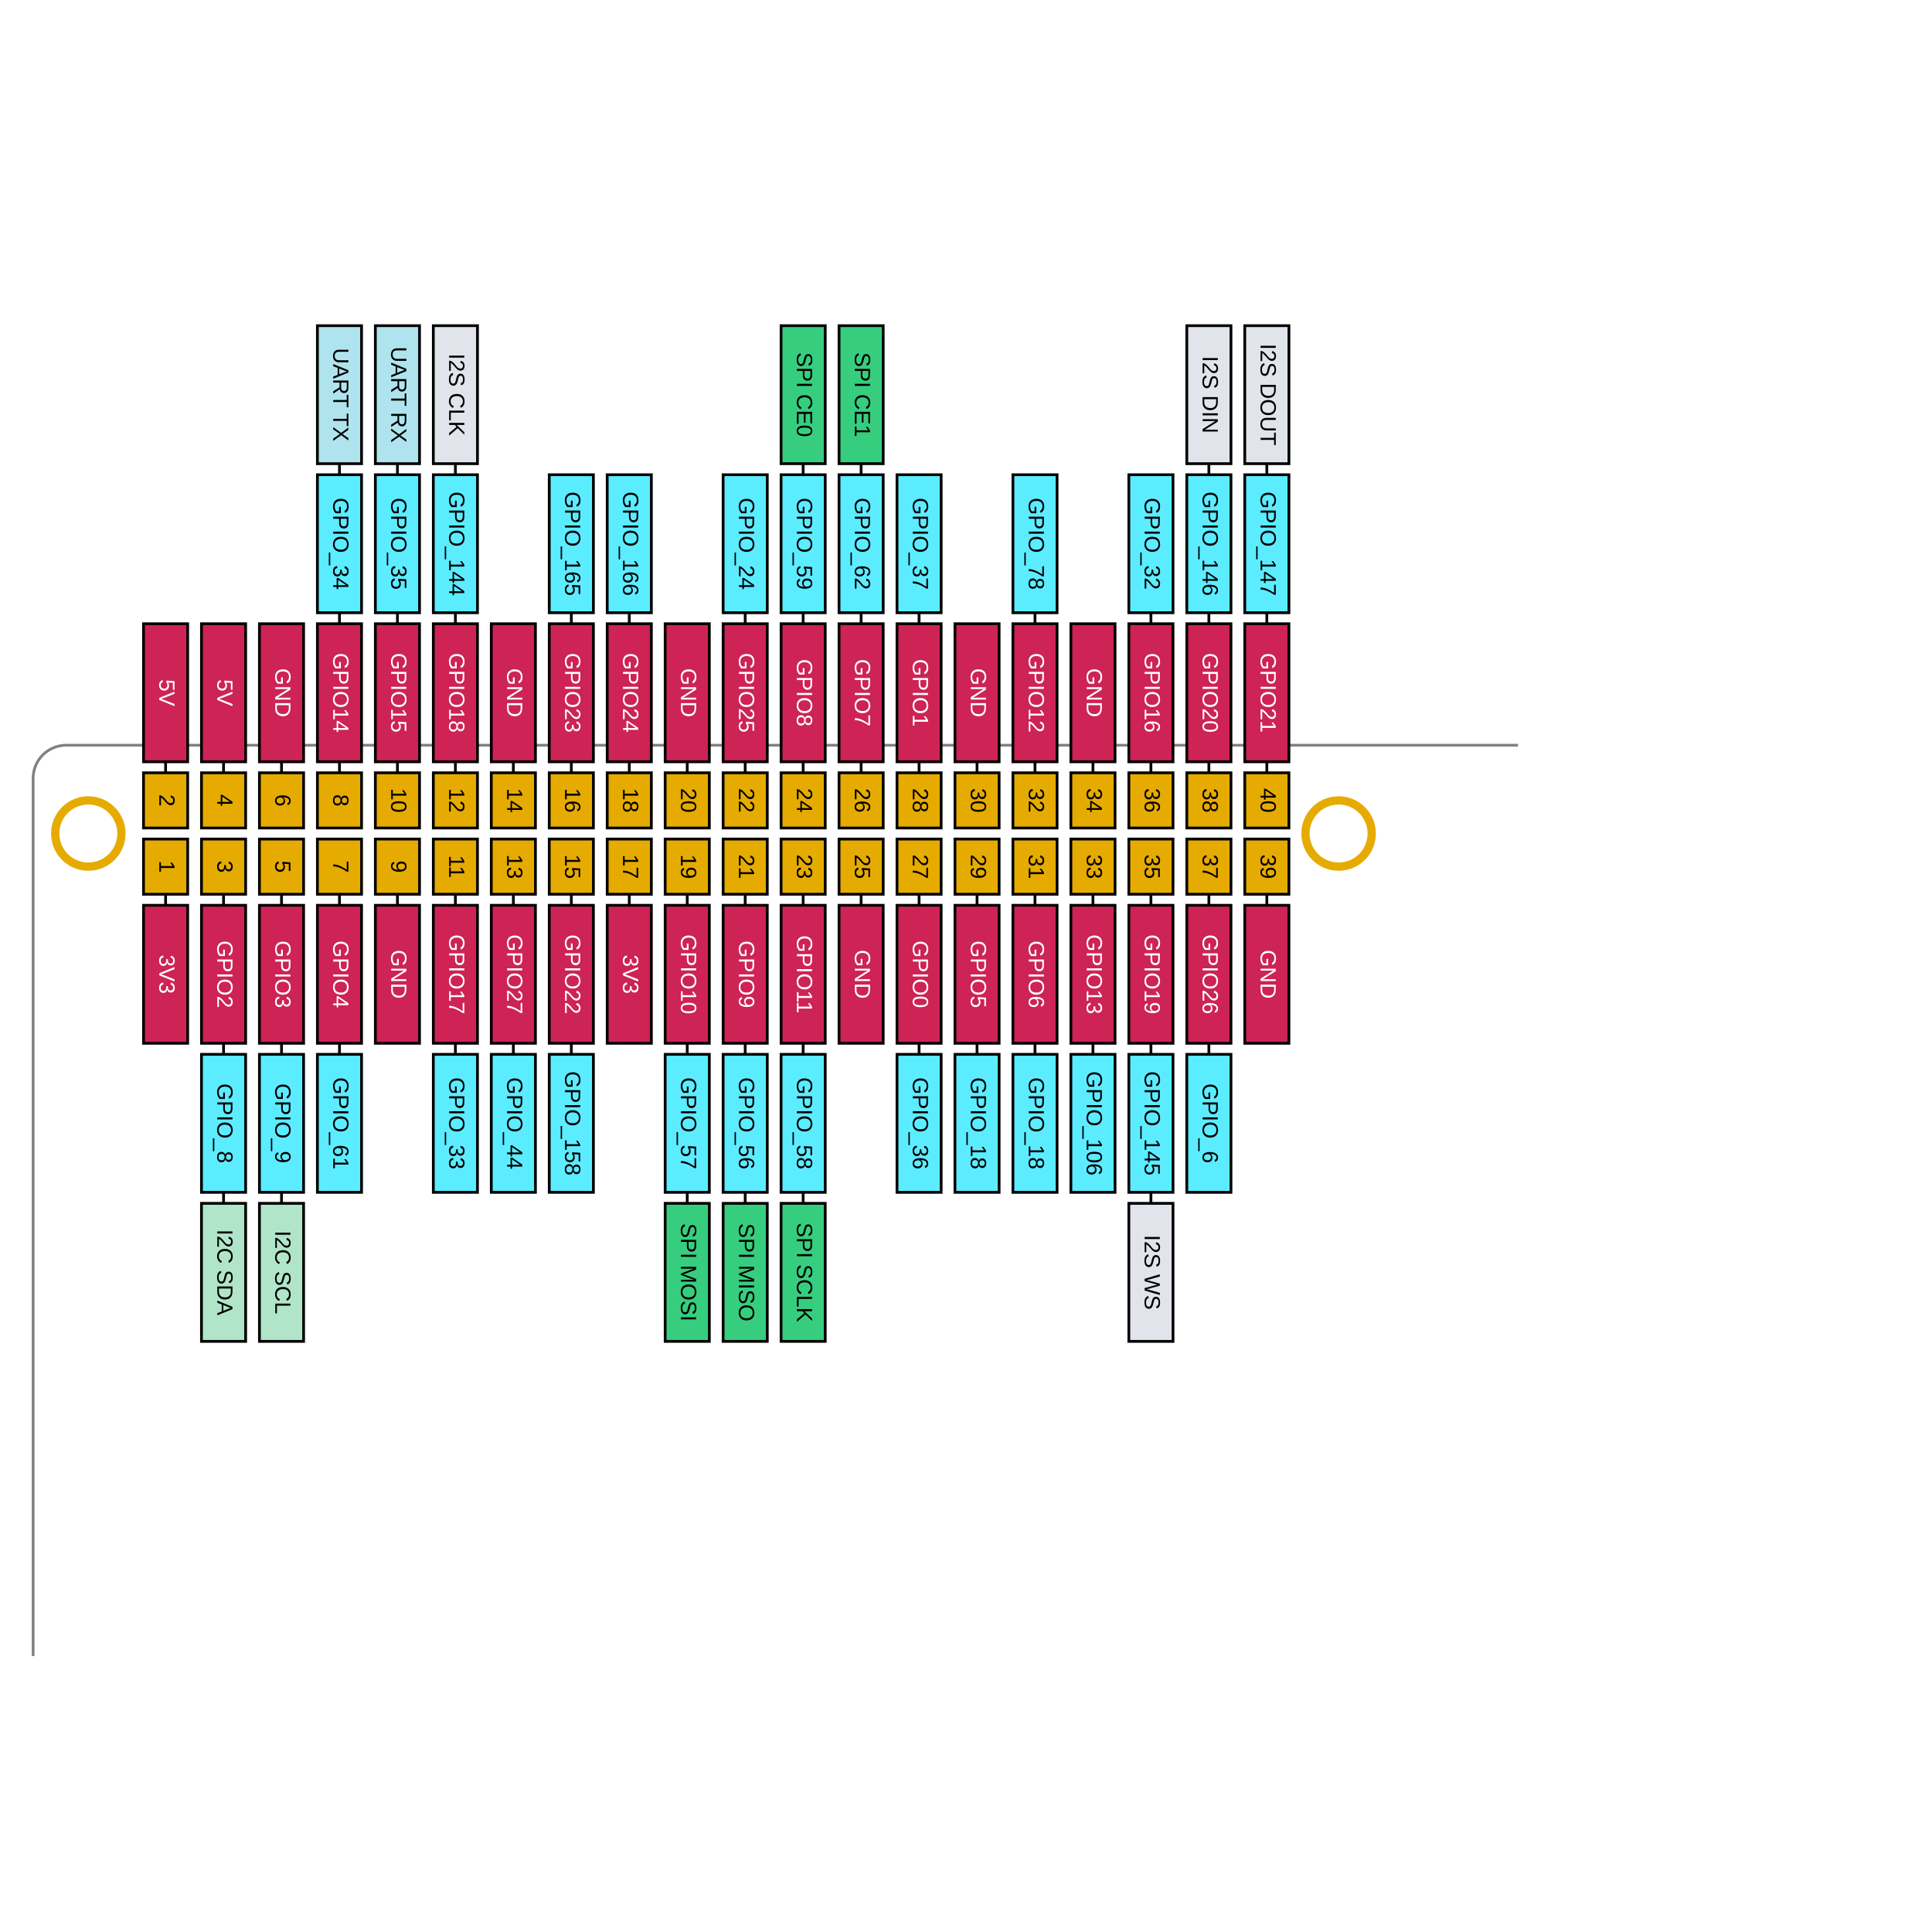
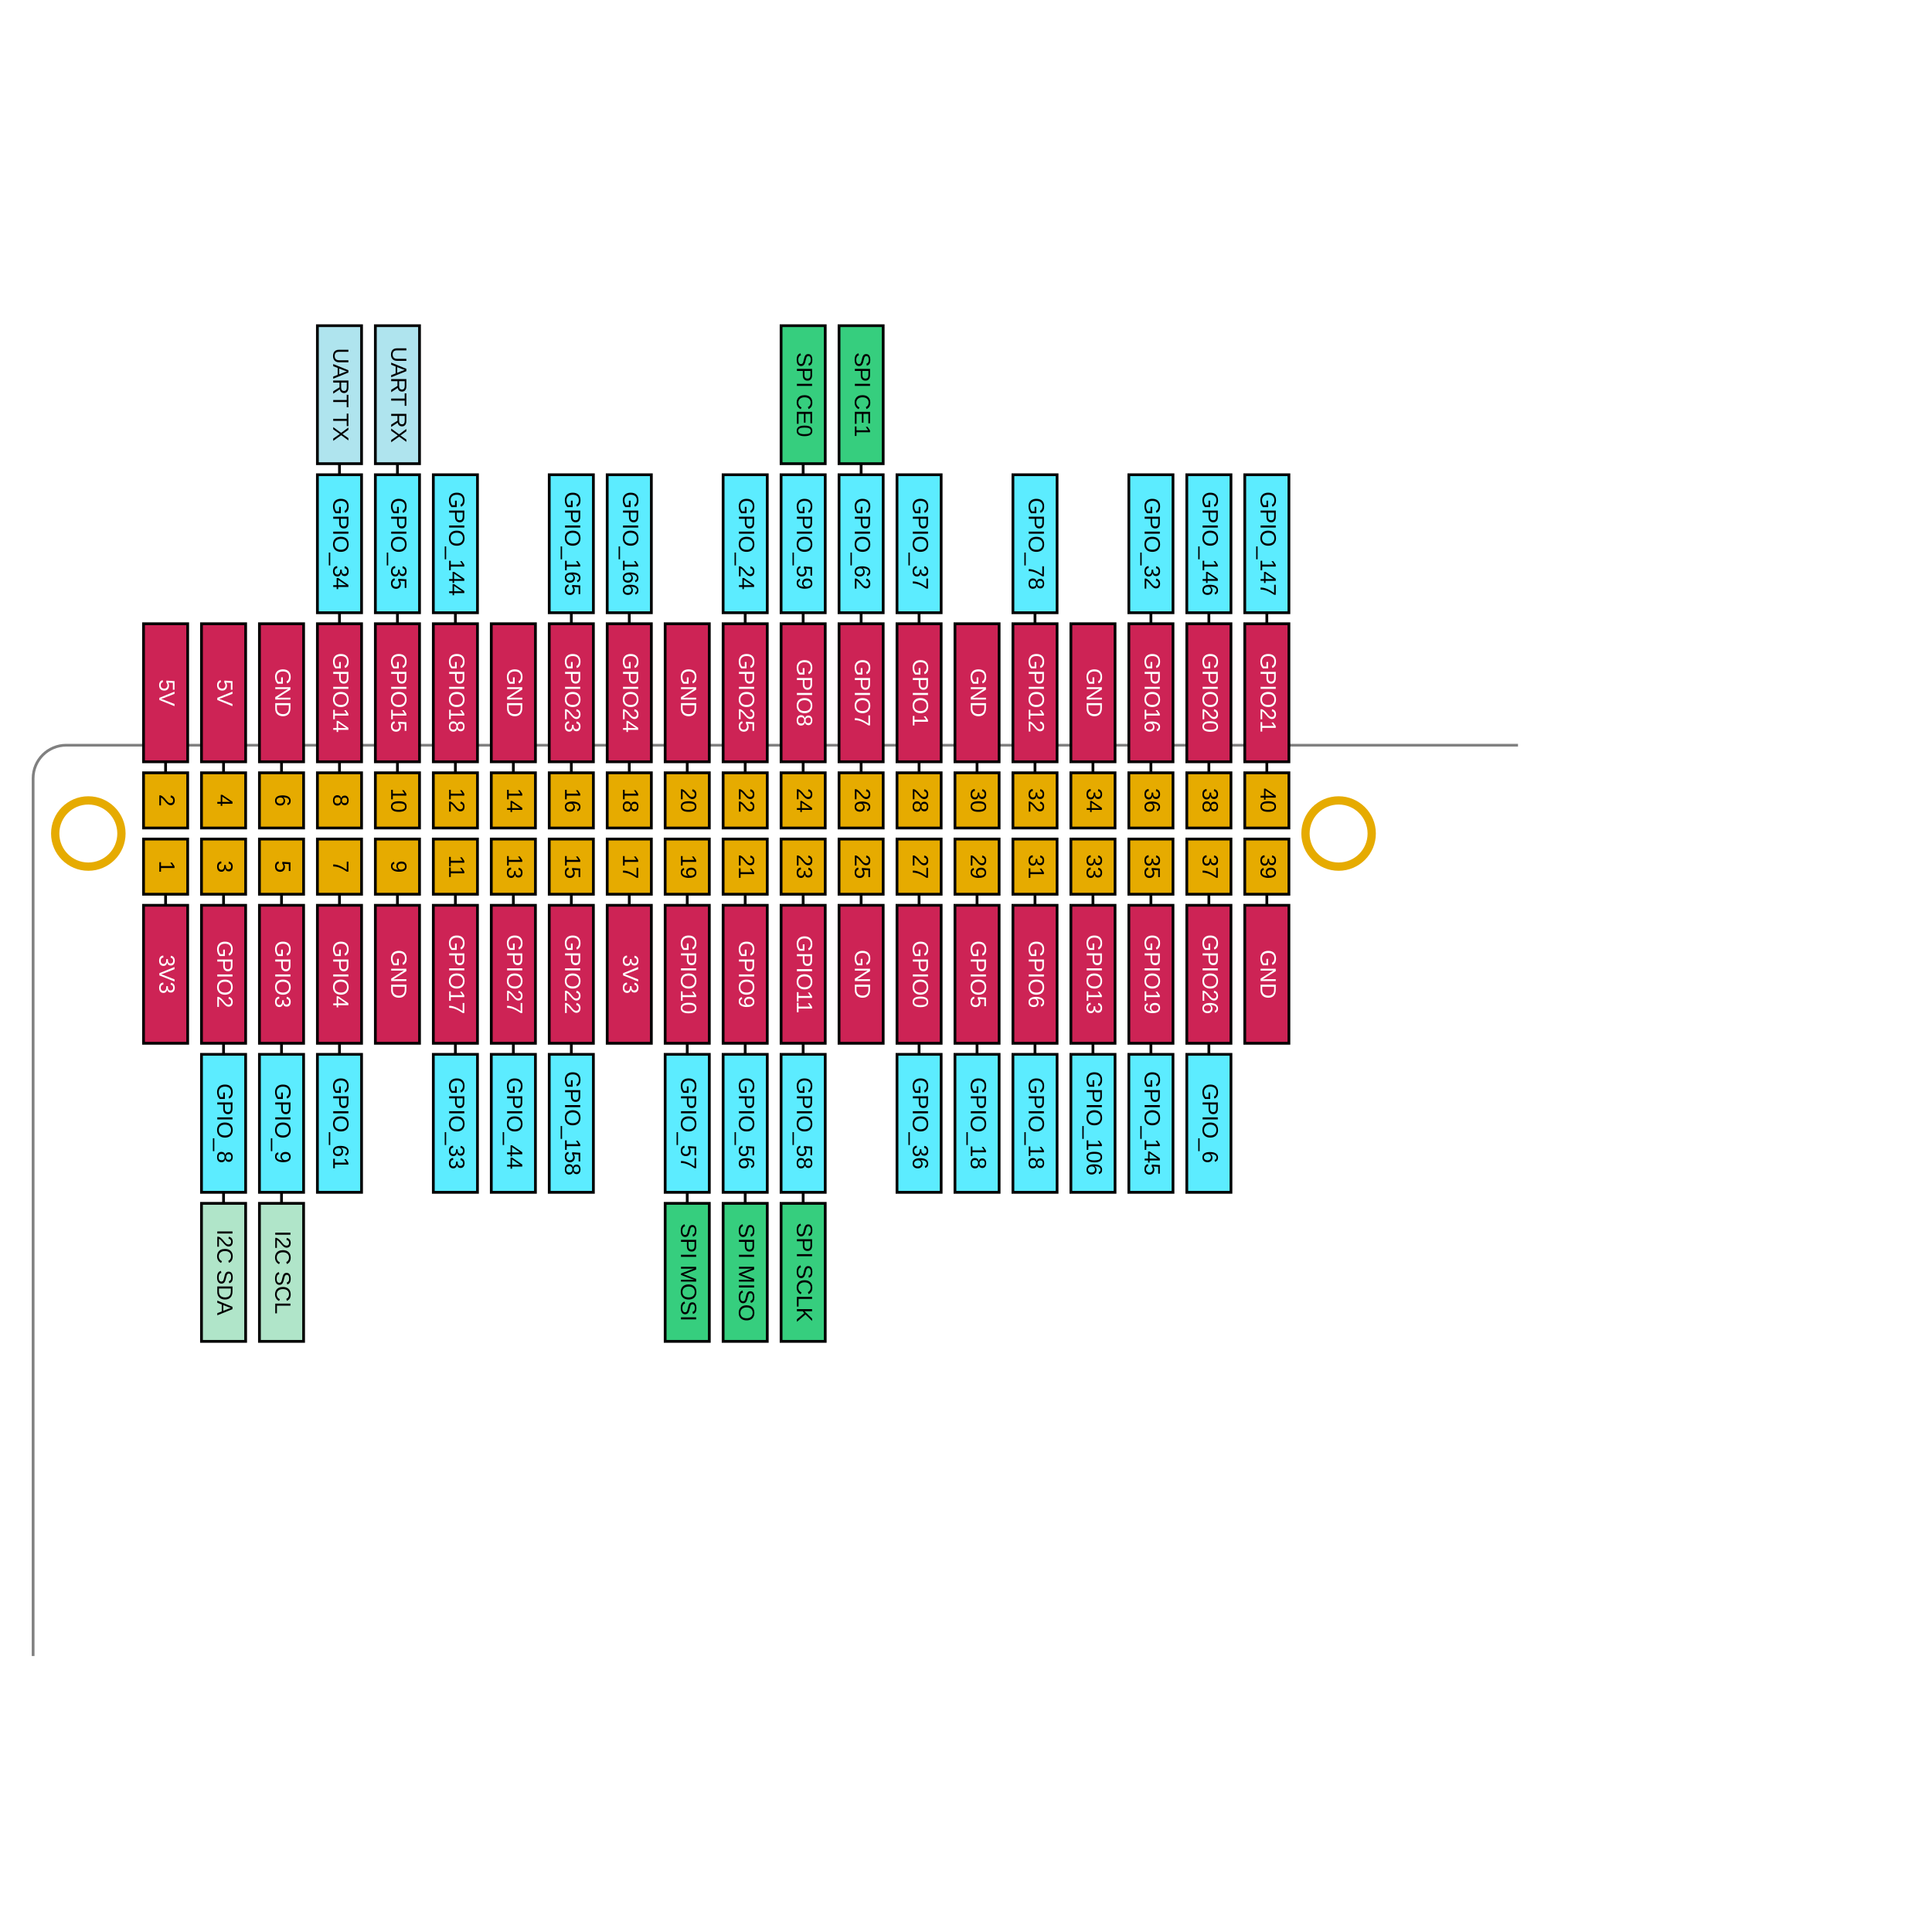
<svg xmlns="http://www.w3.org/2000/svg" width="700" height="700">
  <rect x="0" y="0" width="700" height="700" fill="white">
  </rect>
  <circle cx="32" cy="302" r="12" fill="white" stroke="#E6AB00" stroke-width="3">
  </circle>
  <circle cx="485" cy="302" r="12" fill="white" stroke="#E6AB00" stroke-width="3">
  </circle>
  <path d="M12 600 L12 282 A12 12 0 0 1 24 270 L550 270" fill="none" stroke="#808080" stroke-width="1">
  </path>
  <g transform="translate(60,304) rotate(90) ">
    <line x1="0" y1="0" x2="0" y2="0" stroke="black" stroke-width="1">
    </line>
    <rect x="0" y="-8" width="20" height="16" stroke="black" fill="#E6AB00">
    </rect>
    <text x="10" y="0" text-anchor="middle" dominant-baseline="middle" font-family="Arial, Helvetica, sans-serif" font-size="8px" fill="black">
1    </text>
    <line x1="20" y1="0" x2="24" y2="0" stroke="black" stroke-width="1">
    </line>
    <rect x="24" y="-8" width="50" height="16" stroke="black" fill="#CD2355">
    </rect>
    <text x="49" y="0" text-anchor="middle" dominant-baseline="middle" font-family="Arial, Helvetica, sans-serif" font-size="8px" fill="white">
3V3    </text>
  </g>
  <g transform="translate(81,304) rotate(90) ">
    <line x1="0" y1="0" x2="0" y2="0" stroke="black" stroke-width="1">
    </line>
    <rect x="0" y="-8" width="20" height="16" stroke="black" fill="#E6AB00">
    </rect>
    <text x="10" y="0" text-anchor="middle" dominant-baseline="middle" font-family="Arial, Helvetica, sans-serif" font-size="8px" fill="black">
3    </text>
    <line x1="20" y1="0" x2="24" y2="0" stroke="black" stroke-width="1">
    </line>
    <rect x="24" y="-8" width="50" height="16" stroke="black" fill="#CD2355">
    </rect>
    <text x="49" y="0" text-anchor="middle" dominant-baseline="middle" font-family="Arial, Helvetica, sans-serif" font-size="8px" fill="white">
GPIO2    </text>
    <line x1="74" y1="0" x2="78" y2="0" stroke="black" stroke-width="1">
    </line>
    <rect x="78" y="-8" width="50" height="16" stroke="black" fill="#5CECFF">
    </rect>
    <text x="103" y="0" text-anchor="middle" dominant-baseline="middle" font-family="Arial, Helvetica, sans-serif" font-size="8px" fill="black">
GPIO_8    </text>
    <line x1="128" y1="0" x2="132" y2="0" stroke="black" stroke-width="1">
    </line>
    <rect x="132" y="-8" width="50" height="16" stroke="black" fill="#B0E5C9">
    </rect>
    <text x="157" y="0" text-anchor="middle" dominant-baseline="middle" font-family="Arial, Helvetica, sans-serif" font-size="8px" fill="black">
I2C SDA    </text>
  </g>
  <g transform="translate(102,304) rotate(90) ">
    <line x1="0" y1="0" x2="0" y2="0" stroke="black" stroke-width="1">
    </line>
    <rect x="0" y="-8" width="20" height="16" stroke="black" fill="#E6AB00">
    </rect>
    <text x="10" y="0" text-anchor="middle" dominant-baseline="middle" font-family="Arial, Helvetica, sans-serif" font-size="8px" fill="black">
5    </text>
    <line x1="20" y1="0" x2="24" y2="0" stroke="black" stroke-width="1">
    </line>
    <rect x="24" y="-8" width="50" height="16" stroke="black" fill="#CD2355">
    </rect>
    <text x="49" y="0" text-anchor="middle" dominant-baseline="middle" font-family="Arial, Helvetica, sans-serif" font-size="8px" fill="white">
GPIO3    </text>
    <line x1="74" y1="0" x2="78" y2="0" stroke="black" stroke-width="1">
    </line>
    <rect x="78" y="-8" width="50" height="16" stroke="black" fill="#5CECFF">
    </rect>
    <text x="103" y="0" text-anchor="middle" dominant-baseline="middle" font-family="Arial, Helvetica, sans-serif" font-size="8px" fill="black">
GPIO_9    </text>
    <line x1="128" y1="0" x2="132" y2="0" stroke="black" stroke-width="1">
    </line>
    <rect x="132" y="-8" width="50" height="16" stroke="black" fill="#B0E5C9">
    </rect>
    <text x="157" y="0" text-anchor="middle" dominant-baseline="middle" font-family="Arial, Helvetica, sans-serif" font-size="8px" fill="black">
I2C SCL    </text>
  </g>
  <g transform="translate(123,304) rotate(90) ">
    <line x1="0" y1="0" x2="0" y2="0" stroke="black" stroke-width="1">
    </line>
    <rect x="0" y="-8" width="20" height="16" stroke="black" fill="#E6AB00">
    </rect>
    <text x="10" y="0" text-anchor="middle" dominant-baseline="middle" font-family="Arial, Helvetica, sans-serif" font-size="8px" fill="black">
7    </text>
    <line x1="20" y1="0" x2="24" y2="0" stroke="black" stroke-width="1">
    </line>
    <rect x="24" y="-8" width="50" height="16" stroke="black" fill="#CD2355">
    </rect>
    <text x="49" y="0" text-anchor="middle" dominant-baseline="middle" font-family="Arial, Helvetica, sans-serif" font-size="8px" fill="white">
GPIO4    </text>
    <line x1="74" y1="0" x2="78" y2="0" stroke="black" stroke-width="1">
    </line>
    <rect x="78" y="-8" width="50" height="16" stroke="black" fill="#5CECFF">
    </rect>
    <text x="103" y="0" text-anchor="middle" dominant-baseline="middle" font-family="Arial, Helvetica, sans-serif" font-size="8px" fill="black">
GPIO_61    </text>
  </g>
  <g transform="translate(144,304) rotate(90) ">
    <line x1="0" y1="0" x2="0" y2="0" stroke="black" stroke-width="1">
    </line>
    <rect x="0" y="-8" width="20" height="16" stroke="black" fill="#E6AB00">
    </rect>
    <text x="10" y="0" text-anchor="middle" dominant-baseline="middle" font-family="Arial, Helvetica, sans-serif" font-size="8px" fill="black">
9    </text>
    <line x1="20" y1="0" x2="24" y2="0" stroke="black" stroke-width="1">
    </line>
    <rect x="24" y="-8" width="50" height="16" stroke="black" fill="#CD2355">
    </rect>
    <text x="49" y="0" text-anchor="middle" dominant-baseline="middle" font-family="Arial, Helvetica, sans-serif" font-size="8px" fill="white">
GND    </text>
  </g>
  <g transform="translate(165,304) rotate(90) ">
    <line x1="0" y1="0" x2="0" y2="0" stroke="black" stroke-width="1">
    </line>
    <rect x="0" y="-8" width="20" height="16" stroke="black" fill="#E6AB00">
    </rect>
    <text x="10" y="0" text-anchor="middle" dominant-baseline="middle" font-family="Arial, Helvetica, sans-serif" font-size="8px" fill="black">
11    </text>
    <line x1="20" y1="0" x2="24" y2="0" stroke="black" stroke-width="1">
    </line>
    <rect x="24" y="-8" width="50" height="16" stroke="black" fill="#CD2355">
    </rect>
    <text x="49" y="0" text-anchor="middle" dominant-baseline="middle" font-family="Arial, Helvetica, sans-serif" font-size="8px" fill="white">
GPIO17    </text>
    <line x1="74" y1="0" x2="78" y2="0" stroke="black" stroke-width="1">
    </line>
    <rect x="78" y="-8" width="50" height="16" stroke="black" fill="#5CECFF">
    </rect>
    <text x="103" y="0" text-anchor="middle" dominant-baseline="middle" font-family="Arial, Helvetica, sans-serif" font-size="8px" fill="black">
GPIO_33    </text>
  </g>
  <g transform="translate(186,304) rotate(90) ">
    <line x1="0" y1="0" x2="0" y2="0" stroke="black" stroke-width="1">
    </line>
    <rect x="0" y="-8" width="20" height="16" stroke="black" fill="#E6AB00">
    </rect>
    <text x="10" y="0" text-anchor="middle" dominant-baseline="middle" font-family="Arial, Helvetica, sans-serif" font-size="8px" fill="black">
13    </text>
    <line x1="20" y1="0" x2="24" y2="0" stroke="black" stroke-width="1">
    </line>
    <rect x="24" y="-8" width="50" height="16" stroke="black" fill="#CD2355">
    </rect>
    <text x="49" y="0" text-anchor="middle" dominant-baseline="middle" font-family="Arial, Helvetica, sans-serif" font-size="8px" fill="white">
GPIO27    </text>
    <line x1="74" y1="0" x2="78" y2="0" stroke="black" stroke-width="1">
    </line>
    <rect x="78" y="-8" width="50" height="16" stroke="black" fill="#5CECFF">
    </rect>
    <text x="103" y="0" text-anchor="middle" dominant-baseline="middle" font-family="Arial, Helvetica, sans-serif" font-size="8px" fill="black">
GPIO_44    </text>
  </g>
  <g transform="translate(207,304) rotate(90) ">
    <line x1="0" y1="0" x2="0" y2="0" stroke="black" stroke-width="1">
    </line>
    <rect x="0" y="-8" width="20" height="16" stroke="black" fill="#E6AB00">
    </rect>
    <text x="10" y="0" text-anchor="middle" dominant-baseline="middle" font-family="Arial, Helvetica, sans-serif" font-size="8px" fill="black">
15    </text>
    <line x1="20" y1="0" x2="24" y2="0" stroke="black" stroke-width="1">
    </line>
    <rect x="24" y="-8" width="50" height="16" stroke="black" fill="#CD2355">
    </rect>
    <text x="49" y="0" text-anchor="middle" dominant-baseline="middle" font-family="Arial, Helvetica, sans-serif" font-size="8px" fill="white">
GPIO22    </text>
    <line x1="74" y1="0" x2="78" y2="0" stroke="black" stroke-width="1">
    </line>
    <rect x="78" y="-8" width="50" height="16" stroke="black" fill="#5CECFF">
    </rect>
    <text x="103" y="0" text-anchor="middle" dominant-baseline="middle" font-family="Arial, Helvetica, sans-serif" font-size="8px" fill="black">
GPIO_158    </text>
  </g>
  <g transform="translate(228,304) rotate(90) ">
    <line x1="0" y1="0" x2="0" y2="0" stroke="black" stroke-width="1">
    </line>
    <rect x="0" y="-8" width="20" height="16" stroke="black" fill="#E6AB00">
    </rect>
    <text x="10" y="0" text-anchor="middle" dominant-baseline="middle" font-family="Arial, Helvetica, sans-serif" font-size="8px" fill="black">
17    </text>
    <line x1="20" y1="0" x2="24" y2="0" stroke="black" stroke-width="1">
    </line>
    <rect x="24" y="-8" width="50" height="16" stroke="black" fill="#CD2355">
    </rect>
    <text x="49" y="0" text-anchor="middle" dominant-baseline="middle" font-family="Arial, Helvetica, sans-serif" font-size="8px" fill="white">
3V3    </text>
  </g>
  <g transform="translate(249,304) rotate(90) ">
    <line x1="0" y1="0" x2="0" y2="0" stroke="black" stroke-width="1">
    </line>
    <rect x="0" y="-8" width="20" height="16" stroke="black" fill="#E6AB00">
    </rect>
    <text x="10" y="0" text-anchor="middle" dominant-baseline="middle" font-family="Arial, Helvetica, sans-serif" font-size="8px" fill="black">
19    </text>
    <line x1="20" y1="0" x2="24" y2="0" stroke="black" stroke-width="1">
    </line>
    <rect x="24" y="-8" width="50" height="16" stroke="black" fill="#CD2355">
    </rect>
    <text x="49" y="0" text-anchor="middle" dominant-baseline="middle" font-family="Arial, Helvetica, sans-serif" font-size="8px" fill="white">
GPIO10    </text>
    <line x1="74" y1="0" x2="78" y2="0" stroke="black" stroke-width="1">
    </line>
    <rect x="78" y="-8" width="50" height="16" stroke="black" fill="#5CECFF">
    </rect>
    <text x="103" y="0" text-anchor="middle" dominant-baseline="middle" font-family="Arial, Helvetica, sans-serif" font-size="8px" fill="black">
GPIO_57    </text>
    <line x1="128" y1="0" x2="132" y2="0" stroke="black" stroke-width="1">
    </line>
    <rect x="132" y="-8" width="50" height="16" stroke="black" fill="#36CE7E">
    </rect>
    <text x="157" y="0" text-anchor="middle" dominant-baseline="middle" font-family="Arial, Helvetica, sans-serif" font-size="8px" fill="black">
SPI MOSI    </text>
  </g>
  <g transform="translate(270,304) rotate(90) ">
    <line x1="0" y1="0" x2="0" y2="0" stroke="black" stroke-width="1">
    </line>
    <rect x="0" y="-8" width="20" height="16" stroke="black" fill="#E6AB00">
    </rect>
    <text x="10" y="0" text-anchor="middle" dominant-baseline="middle" font-family="Arial, Helvetica, sans-serif" font-size="8px" fill="black">
21    </text>
    <line x1="20" y1="0" x2="24" y2="0" stroke="black" stroke-width="1">
    </line>
    <rect x="24" y="-8" width="50" height="16" stroke="black" fill="#CD2355">
    </rect>
    <text x="49" y="0" text-anchor="middle" dominant-baseline="middle" font-family="Arial, Helvetica, sans-serif" font-size="8px" fill="white">
GPIO9    </text>
    <line x1="74" y1="0" x2="78" y2="0" stroke="black" stroke-width="1">
    </line>
    <rect x="78" y="-8" width="50" height="16" stroke="black" fill="#5CECFF">
    </rect>
    <text x="103" y="0" text-anchor="middle" dominant-baseline="middle" font-family="Arial, Helvetica, sans-serif" font-size="8px" fill="black">
GPIO_56    </text>
    <line x1="128" y1="0" x2="132" y2="0" stroke="black" stroke-width="1">
    </line>
    <rect x="132" y="-8" width="50" height="16" stroke="black" fill="#36CE7E">
    </rect>
    <text x="157" y="0" text-anchor="middle" dominant-baseline="middle" font-family="Arial, Helvetica, sans-serif" font-size="8px" fill="black">
SPI MISO    </text>
  </g>
  <g transform="translate(291,304) rotate(90) ">
    <line x1="0" y1="0" x2="0" y2="0" stroke="black" stroke-width="1">
    </line>
    <rect x="0" y="-8" width="20" height="16" stroke="black" fill="#E6AB00">
    </rect>
    <text x="10" y="0" text-anchor="middle" dominant-baseline="middle" font-family="Arial, Helvetica, sans-serif" font-size="8px" fill="black">
23    </text>
    <line x1="20" y1="0" x2="24" y2="0" stroke="black" stroke-width="1">
    </line>
    <rect x="24" y="-8" width="50" height="16" stroke="black" fill="#CD2355">
    </rect>
    <text x="49" y="0" text-anchor="middle" dominant-baseline="middle" font-family="Arial, Helvetica, sans-serif" font-size="8px" fill="white">
GPIO11    </text>
    <line x1="74" y1="0" x2="78" y2="0" stroke="black" stroke-width="1">
    </line>
    <rect x="78" y="-8" width="50" height="16" stroke="black" fill="#5CECFF">
    </rect>
    <text x="103" y="0" text-anchor="middle" dominant-baseline="middle" font-family="Arial, Helvetica, sans-serif" font-size="8px" fill="black">
GPIO_58    </text>
    <line x1="128" y1="0" x2="132" y2="0" stroke="black" stroke-width="1">
    </line>
    <rect x="132" y="-8" width="50" height="16" stroke="black" fill="#36CE7E">
    </rect>
    <text x="157" y="0" text-anchor="middle" dominant-baseline="middle" font-family="Arial, Helvetica, sans-serif" font-size="8px" fill="black">
SPI SCLK    </text>
  </g>
  <g transform="translate(312,304) rotate(90) ">
    <line x1="0" y1="0" x2="0" y2="0" stroke="black" stroke-width="1">
    </line>
    <rect x="0" y="-8" width="20" height="16" stroke="black" fill="#E6AB00">
    </rect>
    <text x="10" y="0" text-anchor="middle" dominant-baseline="middle" font-family="Arial, Helvetica, sans-serif" font-size="8px" fill="black">
25    </text>
    <line x1="20" y1="0" x2="24" y2="0" stroke="black" stroke-width="1">
    </line>
    <rect x="24" y="-8" width="50" height="16" stroke="black" fill="#CD2355">
    </rect>
    <text x="49" y="0" text-anchor="middle" dominant-baseline="middle" font-family="Arial, Helvetica, sans-serif" font-size="8px" fill="white">
GND    </text>
  </g>
  <g transform="translate(333,304) rotate(90) ">
    <line x1="0" y1="0" x2="0" y2="0" stroke="black" stroke-width="1">
    </line>
    <rect x="0" y="-8" width="20" height="16" stroke="black" fill="#E6AB00">
    </rect>
    <text x="10" y="0" text-anchor="middle" dominant-baseline="middle" font-family="Arial, Helvetica, sans-serif" font-size="8px" fill="black">
27    </text>
    <line x1="20" y1="0" x2="24" y2="0" stroke="black" stroke-width="1">
    </line>
    <rect x="24" y="-8" width="50" height="16" stroke="black" fill="#CD2355">
    </rect>
    <text x="49" y="0" text-anchor="middle" dominant-baseline="middle" font-family="Arial, Helvetica, sans-serif" font-size="8px" fill="white">
GPIO0    </text>
    <line x1="74" y1="0" x2="78" y2="0" stroke="black" stroke-width="1">
    </line>
    <rect x="78" y="-8" width="50" height="16" stroke="black" fill="#5CECFF">
    </rect>
    <text x="103" y="0" text-anchor="middle" dominant-baseline="middle" font-family="Arial, Helvetica, sans-serif" font-size="8px" fill="black">
GPIO_36    </text>
  </g>
  <g transform="translate(354,304) rotate(90) ">
    <line x1="0" y1="0" x2="0" y2="0" stroke="black" stroke-width="1">
    </line>
    <rect x="0" y="-8" width="20" height="16" stroke="black" fill="#E6AB00">
    </rect>
    <text x="10" y="0" text-anchor="middle" dominant-baseline="middle" font-family="Arial, Helvetica, sans-serif" font-size="8px" fill="black">
29    </text>
    <line x1="20" y1="0" x2="24" y2="0" stroke="black" stroke-width="1">
    </line>
    <rect x="24" y="-8" width="50" height="16" stroke="black" fill="#CD2355">
    </rect>
    <text x="49" y="0" text-anchor="middle" dominant-baseline="middle" font-family="Arial, Helvetica, sans-serif" font-size="8px" fill="white">
GPIO5    </text>
    <line x1="74" y1="0" x2="78" y2="0" stroke="black" stroke-width="1">
    </line>
    <rect x="78" y="-8" width="50" height="16" stroke="black" fill="#5CECFF">
    </rect>
    <text x="103" y="0" text-anchor="middle" dominant-baseline="middle" font-family="Arial, Helvetica, sans-serif" font-size="8px" fill="black">
GPIO_18    </text>
  </g>
  <g transform="translate(375,304) rotate(90) ">
    <line x1="0" y1="0" x2="0" y2="0" stroke="black" stroke-width="1">
    </line>
    <rect x="0" y="-8" width="20" height="16" stroke="black" fill="#E6AB00">
    </rect>
    <text x="10" y="0" text-anchor="middle" dominant-baseline="middle" font-family="Arial, Helvetica, sans-serif" font-size="8px" fill="black">
31    </text>
    <line x1="20" y1="0" x2="24" y2="0" stroke="black" stroke-width="1">
    </line>
    <rect x="24" y="-8" width="50" height="16" stroke="black" fill="#CD2355">
    </rect>
    <text x="49" y="0" text-anchor="middle" dominant-baseline="middle" font-family="Arial, Helvetica, sans-serif" font-size="8px" fill="white">
GPIO6    </text>
    <line x1="74" y1="0" x2="78" y2="0" stroke="black" stroke-width="1">
    </line>
    <rect x="78" y="-8" width="50" height="16" stroke="black" fill="#5CECFF">
    </rect>
    <text x="103" y="0" text-anchor="middle" dominant-baseline="middle" font-family="Arial, Helvetica, sans-serif" font-size="8px" fill="black">
GPIO_18    </text>
  </g>
  <g transform="translate(396,304) rotate(90) ">
    <line x1="0" y1="0" x2="0" y2="0" stroke="black" stroke-width="1">
    </line>
    <rect x="0" y="-8" width="20" height="16" stroke="black" fill="#E6AB00">
    </rect>
    <text x="10" y="0" text-anchor="middle" dominant-baseline="middle" font-family="Arial, Helvetica, sans-serif" font-size="8px" fill="black">
33    </text>
    <line x1="20" y1="0" x2="24" y2="0" stroke="black" stroke-width="1">
    </line>
    <rect x="24" y="-8" width="50" height="16" stroke="black" fill="#CD2355">
    </rect>
    <text x="49" y="0" text-anchor="middle" dominant-baseline="middle" font-family="Arial, Helvetica, sans-serif" font-size="8px" fill="white">
GPIO13    </text>
    <line x1="74" y1="0" x2="78" y2="0" stroke="black" stroke-width="1">
    </line>
    <rect x="78" y="-8" width="50" height="16" stroke="black" fill="#5CECFF">
    </rect>
    <text x="103" y="0" text-anchor="middle" dominant-baseline="middle" font-family="Arial, Helvetica, sans-serif" font-size="8px" fill="black">
GPIO_106    </text>
  </g>
  <g transform="translate(417,304) rotate(90) ">
    <line x1="0" y1="0" x2="0" y2="0" stroke="black" stroke-width="1">
    </line>
    <rect x="0" y="-8" width="20" height="16" stroke="black" fill="#E6AB00">
    </rect>
    <text x="10" y="0" text-anchor="middle" dominant-baseline="middle" font-family="Arial, Helvetica, sans-serif" font-size="8px" fill="black">
35    </text>
    <line x1="20" y1="0" x2="24" y2="0" stroke="black" stroke-width="1">
    </line>
    <rect x="24" y="-8" width="50" height="16" stroke="black" fill="#CD2355">
    </rect>
    <text x="49" y="0" text-anchor="middle" dominant-baseline="middle" font-family="Arial, Helvetica, sans-serif" font-size="8px" fill="white">
GPIO19    </text>
    <line x1="74" y1="0" x2="78" y2="0" stroke="black" stroke-width="1">
    </line>
    <rect x="78" y="-8" width="50" height="16" stroke="black" fill="#5CECFF">
    </rect>
    <text x="103" y="0" text-anchor="middle" dominant-baseline="middle" font-family="Arial, Helvetica, sans-serif" font-size="8px" fill="black">
GPIO_145    </text>
-     <line x1="128" y1="0" x2="132" y2="0" stroke="black" stroke-width="1">
-     </line>
-     <rect x="132" y="-8" width="50" height="16" stroke="black" fill="#E2E4EB">
-     </rect>
-     <text x="157" y="0" text-anchor="middle" dominant-baseline="middle" font-family="Arial, Helvetica, sans-serif" font-size="8px" fill="black">
- I2S WS    </text>
  </g>
  <g transform="translate(438,304) rotate(90) ">
    <line x1="0" y1="0" x2="0" y2="0" stroke="black" stroke-width="1">
    </line>
    <rect x="0" y="-8" width="20" height="16" stroke="black" fill="#E6AB00">
    </rect>
    <text x="10" y="0" text-anchor="middle" dominant-baseline="middle" font-family="Arial, Helvetica, sans-serif" font-size="8px" fill="black">
37    </text>
    <line x1="20" y1="0" x2="24" y2="0" stroke="black" stroke-width="1">
    </line>
    <rect x="24" y="-8" width="50" height="16" stroke="black" fill="#CD2355">
    </rect>
    <text x="49" y="0" text-anchor="middle" dominant-baseline="middle" font-family="Arial, Helvetica, sans-serif" font-size="8px" fill="white">
GPIO26    </text>
    <line x1="74" y1="0" x2="78" y2="0" stroke="black" stroke-width="1">
    </line>
    <rect x="78" y="-8" width="50" height="16" stroke="black" fill="#5CECFF">
    </rect>
    <text x="103" y="0" text-anchor="middle" dominant-baseline="middle" font-family="Arial, Helvetica, sans-serif" font-size="8px" fill="black">
GPIO_6    </text>
  </g>
  <g transform="translate(459,304) rotate(90) ">
    <line x1="0" y1="0" x2="0" y2="0" stroke="black" stroke-width="1">
    </line>
    <rect x="0" y="-8" width="20" height="16" stroke="black" fill="#E6AB00">
    </rect>
    <text x="10" y="0" text-anchor="middle" dominant-baseline="middle" font-family="Arial, Helvetica, sans-serif" font-size="8px" fill="black">
39    </text>
    <line x1="20" y1="0" x2="24" y2="0" stroke="black" stroke-width="1">
    </line>
    <rect x="24" y="-8" width="50" height="16" stroke="black" fill="#CD2355">
    </rect>
    <text x="49" y="0" text-anchor="middle" dominant-baseline="middle" font-family="Arial, Helvetica, sans-serif" font-size="8px" fill="white">
GND    </text>
  </g>
  <g transform="translate(60,300) rotate(90) ">
    <line x1="0" y1="0" x2="0" y2="0" stroke="black" stroke-width="1">
    </line>
    <rect x="-20" y="-8" width="20" height="16" stroke="black" fill="#E6AB00">
    </rect>
    <text x="-10" y="0" text-anchor="middle" dominant-baseline="middle" font-family="Arial, Helvetica, sans-serif" font-size="8px" fill="black">
2    </text>
    <line x1="-20" y1="0" x2="-24" y2="0" stroke="black" stroke-width="1">
    </line>
    <rect x="-74" y="-8" width="50" height="16" stroke="black" fill="#CD2355">
    </rect>
    <text x="-49" y="0" text-anchor="middle" dominant-baseline="middle" font-family="Arial, Helvetica, sans-serif" font-size="8px" fill="white">
5V    </text>
  </g>
  <g transform="translate(81,300) rotate(90) ">
    <line x1="0" y1="0" x2="0" y2="0" stroke="black" stroke-width="1">
    </line>
    <rect x="-20" y="-8" width="20" height="16" stroke="black" fill="#E6AB00">
    </rect>
    <text x="-10" y="0" text-anchor="middle" dominant-baseline="middle" font-family="Arial, Helvetica, sans-serif" font-size="8px" fill="black">
4    </text>
    <line x1="-20" y1="0" x2="-24" y2="0" stroke="black" stroke-width="1">
    </line>
    <rect x="-74" y="-8" width="50" height="16" stroke="black" fill="#CD2355">
    </rect>
    <text x="-49" y="0" text-anchor="middle" dominant-baseline="middle" font-family="Arial, Helvetica, sans-serif" font-size="8px" fill="white">
5V    </text>
  </g>
  <g transform="translate(102,300) rotate(90) ">
    <line x1="0" y1="0" x2="0" y2="0" stroke="black" stroke-width="1">
    </line>
    <rect x="-20" y="-8" width="20" height="16" stroke="black" fill="#E6AB00">
    </rect>
    <text x="-10" y="0" text-anchor="middle" dominant-baseline="middle" font-family="Arial, Helvetica, sans-serif" font-size="8px" fill="black">
6    </text>
    <line x1="-20" y1="0" x2="-24" y2="0" stroke="black" stroke-width="1">
    </line>
    <rect x="-74" y="-8" width="50" height="16" stroke="black" fill="#CD2355">
    </rect>
    <text x="-49" y="0" text-anchor="middle" dominant-baseline="middle" font-family="Arial, Helvetica, sans-serif" font-size="8px" fill="white">
GND    </text>
  </g>
  <g transform="translate(123,300) rotate(90) ">
    <line x1="0" y1="0" x2="0" y2="0" stroke="black" stroke-width="1">
    </line>
    <rect x="-20" y="-8" width="20" height="16" stroke="black" fill="#E6AB00">
    </rect>
    <text x="-10" y="0" text-anchor="middle" dominant-baseline="middle" font-family="Arial, Helvetica, sans-serif" font-size="8px" fill="black">
8    </text>
    <line x1="-20" y1="0" x2="-24" y2="0" stroke="black" stroke-width="1">
    </line>
    <rect x="-74" y="-8" width="50" height="16" stroke="black" fill="#CD2355">
    </rect>
    <text x="-49" y="0" text-anchor="middle" dominant-baseline="middle" font-family="Arial, Helvetica, sans-serif" font-size="8px" fill="white">
GPIO14    </text>
    <line x1="-74" y1="0" x2="-78" y2="0" stroke="black" stroke-width="1">
    </line>
    <rect x="-128" y="-8" width="50" height="16" stroke="black" fill="#5CECFF">
    </rect>
    <text x="-103" y="0" text-anchor="middle" dominant-baseline="middle" font-family="Arial, Helvetica, sans-serif" font-size="8px" fill="black">
GPIO_34    </text>
    <line x1="-128" y1="0" x2="-132" y2="0" stroke="black" stroke-width="1">
    </line>
    <rect x="-182" y="-8" width="50" height="16" stroke="black" fill="#AFE4EE">
    </rect>
    <text x="-157" y="0" text-anchor="middle" dominant-baseline="middle" font-family="Arial, Helvetica, sans-serif" font-size="8px" fill="black">
UART TX    </text>
  </g>
  <g transform="translate(144,300) rotate(90) ">
    <line x1="0" y1="0" x2="0" y2="0" stroke="black" stroke-width="1">
    </line>
    <rect x="-20" y="-8" width="20" height="16" stroke="black" fill="#E6AB00">
    </rect>
    <text x="-10" y="0" text-anchor="middle" dominant-baseline="middle" font-family="Arial, Helvetica, sans-serif" font-size="8px" fill="black">
10    </text>
    <line x1="-20" y1="0" x2="-24" y2="0" stroke="black" stroke-width="1">
    </line>
    <rect x="-74" y="-8" width="50" height="16" stroke="black" fill="#CD2355">
    </rect>
    <text x="-49" y="0" text-anchor="middle" dominant-baseline="middle" font-family="Arial, Helvetica, sans-serif" font-size="8px" fill="white">
GPIO15    </text>
    <line x1="-74" y1="0" x2="-78" y2="0" stroke="black" stroke-width="1">
    </line>
    <rect x="-128" y="-8" width="50" height="16" stroke="black" fill="#5CECFF">
    </rect>
    <text x="-103" y="0" text-anchor="middle" dominant-baseline="middle" font-family="Arial, Helvetica, sans-serif" font-size="8px" fill="black">
GPIO_35    </text>
    <line x1="-128" y1="0" x2="-132" y2="0" stroke="black" stroke-width="1">
    </line>
    <rect x="-182" y="-8" width="50" height="16" stroke="black" fill="#AFE4EE">
    </rect>
    <text x="-157" y="0" text-anchor="middle" dominant-baseline="middle" font-family="Arial, Helvetica, sans-serif" font-size="8px" fill="black">
UART RX    </text>
  </g>
  <g transform="translate(165,300) rotate(90) ">
    <line x1="0" y1="0" x2="0" y2="0" stroke="black" stroke-width="1">
    </line>
    <rect x="-20" y="-8" width="20" height="16" stroke="black" fill="#E6AB00">
    </rect>
    <text x="-10" y="0" text-anchor="middle" dominant-baseline="middle" font-family="Arial, Helvetica, sans-serif" font-size="8px" fill="black">
12    </text>
    <line x1="-20" y1="0" x2="-24" y2="0" stroke="black" stroke-width="1">
    </line>
    <rect x="-74" y="-8" width="50" height="16" stroke="black" fill="#CD2355">
    </rect>
    <text x="-49" y="0" text-anchor="middle" dominant-baseline="middle" font-family="Arial, Helvetica, sans-serif" font-size="8px" fill="white">
GPIO18    </text>
    <line x1="-74" y1="0" x2="-78" y2="0" stroke="black" stroke-width="1">
    </line>
    <rect x="-128" y="-8" width="50" height="16" stroke="black" fill="#5CECFF">
    </rect>
    <text x="-103" y="0" text-anchor="middle" dominant-baseline="middle" font-family="Arial, Helvetica, sans-serif" font-size="8px" fill="black">
GPIO_144    </text>
-     <line x1="-128" y1="0" x2="-132" y2="0" stroke="black" stroke-width="1">
-     </line>
-     <rect x="-182" y="-8" width="50" height="16" stroke="black" fill="#E2E4EB">
-     </rect>
-     <text x="-157" y="0" text-anchor="middle" dominant-baseline="middle" font-family="Arial, Helvetica, sans-serif" font-size="8px" fill="black">
- I2S CLK    </text>
  </g>
  <g transform="translate(186,300) rotate(90) ">
    <line x1="0" y1="0" x2="0" y2="0" stroke="black" stroke-width="1">
    </line>
    <rect x="-20" y="-8" width="20" height="16" stroke="black" fill="#E6AB00">
    </rect>
    <text x="-10" y="0" text-anchor="middle" dominant-baseline="middle" font-family="Arial, Helvetica, sans-serif" font-size="8px" fill="black">
14    </text>
    <line x1="-20" y1="0" x2="-24" y2="0" stroke="black" stroke-width="1">
    </line>
    <rect x="-74" y="-8" width="50" height="16" stroke="black" fill="#CD2355">
    </rect>
    <text x="-49" y="0" text-anchor="middle" dominant-baseline="middle" font-family="Arial, Helvetica, sans-serif" font-size="8px" fill="white">
GND    </text>
  </g>
  <g transform="translate(207,300) rotate(90) ">
    <line x1="0" y1="0" x2="0" y2="0" stroke="black" stroke-width="1">
    </line>
    <rect x="-20" y="-8" width="20" height="16" stroke="black" fill="#E6AB00">
    </rect>
    <text x="-10" y="0" text-anchor="middle" dominant-baseline="middle" font-family="Arial, Helvetica, sans-serif" font-size="8px" fill="black">
16    </text>
    <line x1="-20" y1="0" x2="-24" y2="0" stroke="black" stroke-width="1">
    </line>
    <rect x="-74" y="-8" width="50" height="16" stroke="black" fill="#CD2355">
    </rect>
    <text x="-49" y="0" text-anchor="middle" dominant-baseline="middle" font-family="Arial, Helvetica, sans-serif" font-size="8px" fill="white">
GPIO23    </text>
    <line x1="-74" y1="0" x2="-78" y2="0" stroke="black" stroke-width="1">
    </line>
    <rect x="-128" y="-8" width="50" height="16" stroke="black" fill="#5CECFF">
    </rect>
    <text x="-103" y="0" text-anchor="middle" dominant-baseline="middle" font-family="Arial, Helvetica, sans-serif" font-size="8px" fill="black">
GPIO_165    </text>
  </g>
  <g transform="translate(228,300) rotate(90) ">
    <line x1="0" y1="0" x2="0" y2="0" stroke="black" stroke-width="1">
    </line>
    <rect x="-20" y="-8" width="20" height="16" stroke="black" fill="#E6AB00">
    </rect>
    <text x="-10" y="0" text-anchor="middle" dominant-baseline="middle" font-family="Arial, Helvetica, sans-serif" font-size="8px" fill="black">
18    </text>
    <line x1="-20" y1="0" x2="-24" y2="0" stroke="black" stroke-width="1">
    </line>
    <rect x="-74" y="-8" width="50" height="16" stroke="black" fill="#CD2355">
    </rect>
    <text x="-49" y="0" text-anchor="middle" dominant-baseline="middle" font-family="Arial, Helvetica, sans-serif" font-size="8px" fill="white">
GPIO24    </text>
    <line x1="-74" y1="0" x2="-78" y2="0" stroke="black" stroke-width="1">
    </line>
    <rect x="-128" y="-8" width="50" height="16" stroke="black" fill="#5CECFF">
    </rect>
    <text x="-103" y="0" text-anchor="middle" dominant-baseline="middle" font-family="Arial, Helvetica, sans-serif" font-size="8px" fill="black">
GPIO_166    </text>
  </g>
  <g transform="translate(249,300) rotate(90) ">
    <line x1="0" y1="0" x2="0" y2="0" stroke="black" stroke-width="1">
    </line>
    <rect x="-20" y="-8" width="20" height="16" stroke="black" fill="#E6AB00">
    </rect>
    <text x="-10" y="0" text-anchor="middle" dominant-baseline="middle" font-family="Arial, Helvetica, sans-serif" font-size="8px" fill="black">
20    </text>
    <line x1="-20" y1="0" x2="-24" y2="0" stroke="black" stroke-width="1">
    </line>
    <rect x="-74" y="-8" width="50" height="16" stroke="black" fill="#CD2355">
    </rect>
    <text x="-49" y="0" text-anchor="middle" dominant-baseline="middle" font-family="Arial, Helvetica, sans-serif" font-size="8px" fill="white">
GND    </text>
  </g>
  <g transform="translate(270,300) rotate(90) ">
    <line x1="0" y1="0" x2="0" y2="0" stroke="black" stroke-width="1">
    </line>
    <rect x="-20" y="-8" width="20" height="16" stroke="black" fill="#E6AB00">
    </rect>
    <text x="-10" y="0" text-anchor="middle" dominant-baseline="middle" font-family="Arial, Helvetica, sans-serif" font-size="8px" fill="black">
22    </text>
    <line x1="-20" y1="0" x2="-24" y2="0" stroke="black" stroke-width="1">
    </line>
    <rect x="-74" y="-8" width="50" height="16" stroke="black" fill="#CD2355">
    </rect>
    <text x="-49" y="0" text-anchor="middle" dominant-baseline="middle" font-family="Arial, Helvetica, sans-serif" font-size="8px" fill="white">
GPIO25    </text>
    <line x1="-74" y1="0" x2="-78" y2="0" stroke="black" stroke-width="1">
    </line>
    <rect x="-128" y="-8" width="50" height="16" stroke="black" fill="#5CECFF">
    </rect>
    <text x="-103" y="0" text-anchor="middle" dominant-baseline="middle" font-family="Arial, Helvetica, sans-serif" font-size="8px" fill="black">
GPIO_24    </text>
  </g>
  <g transform="translate(291,300) rotate(90) ">
    <line x1="0" y1="0" x2="0" y2="0" stroke="black" stroke-width="1">
    </line>
    <rect x="-20" y="-8" width="20" height="16" stroke="black" fill="#E6AB00">
    </rect>
    <text x="-10" y="0" text-anchor="middle" dominant-baseline="middle" font-family="Arial, Helvetica, sans-serif" font-size="8px" fill="black">
24    </text>
    <line x1="-20" y1="0" x2="-24" y2="0" stroke="black" stroke-width="1">
    </line>
    <rect x="-74" y="-8" width="50" height="16" stroke="black" fill="#CD2355">
    </rect>
    <text x="-49" y="0" text-anchor="middle" dominant-baseline="middle" font-family="Arial, Helvetica, sans-serif" font-size="8px" fill="white">
GPIO8    </text>
    <line x1="-74" y1="0" x2="-78" y2="0" stroke="black" stroke-width="1">
    </line>
    <rect x="-128" y="-8" width="50" height="16" stroke="black" fill="#5CECFF">
    </rect>
    <text x="-103" y="0" text-anchor="middle" dominant-baseline="middle" font-family="Arial, Helvetica, sans-serif" font-size="8px" fill="black">
GPIO_59    </text>
    <line x1="-128" y1="0" x2="-132" y2="0" stroke="black" stroke-width="1">
    </line>
    <rect x="-182" y="-8" width="50" height="16" stroke="black" fill="#36CE7E">
    </rect>
    <text x="-157" y="0" text-anchor="middle" dominant-baseline="middle" font-family="Arial, Helvetica, sans-serif" font-size="8px" fill="black">
SPI CE0    </text>
  </g>
  <g transform="translate(312,300) rotate(90) ">
    <line x1="0" y1="0" x2="0" y2="0" stroke="black" stroke-width="1">
    </line>
    <rect x="-20" y="-8" width="20" height="16" stroke="black" fill="#E6AB00">
    </rect>
    <text x="-10" y="0" text-anchor="middle" dominant-baseline="middle" font-family="Arial, Helvetica, sans-serif" font-size="8px" fill="black">
26    </text>
    <line x1="-20" y1="0" x2="-24" y2="0" stroke="black" stroke-width="1">
    </line>
    <rect x="-74" y="-8" width="50" height="16" stroke="black" fill="#CD2355">
    </rect>
    <text x="-49" y="0" text-anchor="middle" dominant-baseline="middle" font-family="Arial, Helvetica, sans-serif" font-size="8px" fill="white">
GPIO7    </text>
    <line x1="-74" y1="0" x2="-78" y2="0" stroke="black" stroke-width="1">
    </line>
    <rect x="-128" y="-8" width="50" height="16" stroke="black" fill="#5CECFF">
    </rect>
    <text x="-103" y="0" text-anchor="middle" dominant-baseline="middle" font-family="Arial, Helvetica, sans-serif" font-size="8px" fill="black">
GPIO_62    </text>
    <line x1="-128" y1="0" x2="-132" y2="0" stroke="black" stroke-width="1">
    </line>
    <rect x="-182" y="-8" width="50" height="16" stroke="black" fill="#36CE7E">
    </rect>
    <text x="-157" y="0" text-anchor="middle" dominant-baseline="middle" font-family="Arial, Helvetica, sans-serif" font-size="8px" fill="black">
SPI CE1    </text>
  </g>
  <g transform="translate(333,300) rotate(90) ">
    <line x1="0" y1="0" x2="0" y2="0" stroke="black" stroke-width="1">
    </line>
    <rect x="-20" y="-8" width="20" height="16" stroke="black" fill="#E6AB00">
    </rect>
    <text x="-10" y="0" text-anchor="middle" dominant-baseline="middle" font-family="Arial, Helvetica, sans-serif" font-size="8px" fill="black">
28    </text>
    <line x1="-20" y1="0" x2="-24" y2="0" stroke="black" stroke-width="1">
    </line>
    <rect x="-74" y="-8" width="50" height="16" stroke="black" fill="#CD2355">
    </rect>
    <text x="-49" y="0" text-anchor="middle" dominant-baseline="middle" font-family="Arial, Helvetica, sans-serif" font-size="8px" fill="white">
GPIO1    </text>
    <line x1="-74" y1="0" x2="-78" y2="0" stroke="black" stroke-width="1">
    </line>
    <rect x="-128" y="-8" width="50" height="16" stroke="black" fill="#5CECFF">
    </rect>
    <text x="-103" y="0" text-anchor="middle" dominant-baseline="middle" font-family="Arial, Helvetica, sans-serif" font-size="8px" fill="black">
GPIO_37    </text>
  </g>
  <g transform="translate(354,300) rotate(90) ">
    <line x1="0" y1="0" x2="0" y2="0" stroke="black" stroke-width="1">
    </line>
    <rect x="-20" y="-8" width="20" height="16" stroke="black" fill="#E6AB00">
    </rect>
    <text x="-10" y="0" text-anchor="middle" dominant-baseline="middle" font-family="Arial, Helvetica, sans-serif" font-size="8px" fill="black">
30    </text>
    <line x1="-20" y1="0" x2="-24" y2="0" stroke="black" stroke-width="1">
    </line>
    <rect x="-74" y="-8" width="50" height="16" stroke="black" fill="#CD2355">
    </rect>
    <text x="-49" y="0" text-anchor="middle" dominant-baseline="middle" font-family="Arial, Helvetica, sans-serif" font-size="8px" fill="white">
GND    </text>
  </g>
  <g transform="translate(375,300) rotate(90) ">
    <line x1="0" y1="0" x2="0" y2="0" stroke="black" stroke-width="1">
    </line>
    <rect x="-20" y="-8" width="20" height="16" stroke="black" fill="#E6AB00">
    </rect>
    <text x="-10" y="0" text-anchor="middle" dominant-baseline="middle" font-family="Arial, Helvetica, sans-serif" font-size="8px" fill="black">
32    </text>
    <line x1="-20" y1="0" x2="-24" y2="0" stroke="black" stroke-width="1">
    </line>
    <rect x="-74" y="-8" width="50" height="16" stroke="black" fill="#CD2355">
    </rect>
    <text x="-49" y="0" text-anchor="middle" dominant-baseline="middle" font-family="Arial, Helvetica, sans-serif" font-size="8px" fill="white">
GPIO12    </text>
    <line x1="-74" y1="0" x2="-78" y2="0" stroke="black" stroke-width="1">
    </line>
    <rect x="-128" y="-8" width="50" height="16" stroke="black" fill="#5CECFF">
    </rect>
    <text x="-103" y="0" text-anchor="middle" dominant-baseline="middle" font-family="Arial, Helvetica, sans-serif" font-size="8px" fill="black">
GPIO_78    </text>
  </g>
  <g transform="translate(396,300) rotate(90) ">
    <line x1="0" y1="0" x2="0" y2="0" stroke="black" stroke-width="1">
    </line>
    <rect x="-20" y="-8" width="20" height="16" stroke="black" fill="#E6AB00">
    </rect>
    <text x="-10" y="0" text-anchor="middle" dominant-baseline="middle" font-family="Arial, Helvetica, sans-serif" font-size="8px" fill="black">
34    </text>
    <line x1="-20" y1="0" x2="-24" y2="0" stroke="black" stroke-width="1">
    </line>
    <rect x="-74" y="-8" width="50" height="16" stroke="black" fill="#CD2355">
    </rect>
    <text x="-49" y="0" text-anchor="middle" dominant-baseline="middle" font-family="Arial, Helvetica, sans-serif" font-size="8px" fill="white">
GND    </text>
  </g>
  <g transform="translate(417,300) rotate(90) ">
    <line x1="0" y1="0" x2="0" y2="0" stroke="black" stroke-width="1">
    </line>
    <rect x="-20" y="-8" width="20" height="16" stroke="black" fill="#E6AB00">
    </rect>
    <text x="-10" y="0" text-anchor="middle" dominant-baseline="middle" font-family="Arial, Helvetica, sans-serif" font-size="8px" fill="black">
36    </text>
    <line x1="-20" y1="0" x2="-24" y2="0" stroke="black" stroke-width="1">
    </line>
    <rect x="-74" y="-8" width="50" height="16" stroke="black" fill="#CD2355">
    </rect>
    <text x="-49" y="0" text-anchor="middle" dominant-baseline="middle" font-family="Arial, Helvetica, sans-serif" font-size="8px" fill="white">
GPIO16    </text>
    <line x1="-74" y1="0" x2="-78" y2="0" stroke="black" stroke-width="1">
    </line>
    <rect x="-128" y="-8" width="50" height="16" stroke="black" fill="#5CECFF">
    </rect>
    <text x="-103" y="0" text-anchor="middle" dominant-baseline="middle" font-family="Arial, Helvetica, sans-serif" font-size="8px" fill="black">
GPIO_32    </text>
  </g>
  <g transform="translate(438,300) rotate(90) ">
    <line x1="0" y1="0" x2="0" y2="0" stroke="black" stroke-width="1">
    </line>
    <rect x="-20" y="-8" width="20" height="16" stroke="black" fill="#E6AB00">
    </rect>
    <text x="-10" y="0" text-anchor="middle" dominant-baseline="middle" font-family="Arial, Helvetica, sans-serif" font-size="8px" fill="black">
38    </text>
    <line x1="-20" y1="0" x2="-24" y2="0" stroke="black" stroke-width="1">
    </line>
    <rect x="-74" y="-8" width="50" height="16" stroke="black" fill="#CD2355">
    </rect>
    <text x="-49" y="0" text-anchor="middle" dominant-baseline="middle" font-family="Arial, Helvetica, sans-serif" font-size="8px" fill="white">
GPIO20    </text>
    <line x1="-74" y1="0" x2="-78" y2="0" stroke="black" stroke-width="1">
    </line>
    <rect x="-128" y="-8" width="50" height="16" stroke="black" fill="#5CECFF">
    </rect>
    <text x="-103" y="0" text-anchor="middle" dominant-baseline="middle" font-family="Arial, Helvetica, sans-serif" font-size="8px" fill="black">
GPIO_146    </text>
-     <line x1="-128" y1="0" x2="-132" y2="0" stroke="black" stroke-width="1">
-     </line>
-     <rect x="-182" y="-8" width="50" height="16" stroke="black" fill="#E2E4EB">
-     </rect>
-     <text x="-157" y="0" text-anchor="middle" dominant-baseline="middle" font-family="Arial, Helvetica, sans-serif" font-size="8px" fill="black">
- I2S DIN    </text>
  </g>
  <g transform="translate(459,300) rotate(90) ">
    <line x1="0" y1="0" x2="0" y2="0" stroke="black" stroke-width="1">
    </line>
    <rect x="-20" y="-8" width="20" height="16" stroke="black" fill="#E6AB00">
    </rect>
    <text x="-10" y="0" text-anchor="middle" dominant-baseline="middle" font-family="Arial, Helvetica, sans-serif" font-size="8px" fill="black">
40    </text>
    <line x1="-20" y1="0" x2="-24" y2="0" stroke="black" stroke-width="1">
    </line>
    <rect x="-74" y="-8" width="50" height="16" stroke="black" fill="#CD2355">
    </rect>
    <text x="-49" y="0" text-anchor="middle" dominant-baseline="middle" font-family="Arial, Helvetica, sans-serif" font-size="8px" fill="white">
GPIO21    </text>
    <line x1="-74" y1="0" x2="-78" y2="0" stroke="black" stroke-width="1">
    </line>
    <rect x="-128" y="-8" width="50" height="16" stroke="black" fill="#5CECFF">
    </rect>
    <text x="-103" y="0" text-anchor="middle" dominant-baseline="middle" font-family="Arial, Helvetica, sans-serif" font-size="8px" fill="black">
GPIO_147    </text>
-     <line x1="-128" y1="0" x2="-132" y2="0" stroke="black" stroke-width="1">
-     </line>
-     <rect x="-182" y="-8" width="50" height="16" stroke="black" fill="#E2E4EB">
-     </rect>
-     <text x="-157" y="0" text-anchor="middle" dominant-baseline="middle" font-family="Arial, Helvetica, sans-serif" font-size="8px" fill="black">
- I2S DOUT    </text>
  </g>
</svg>
